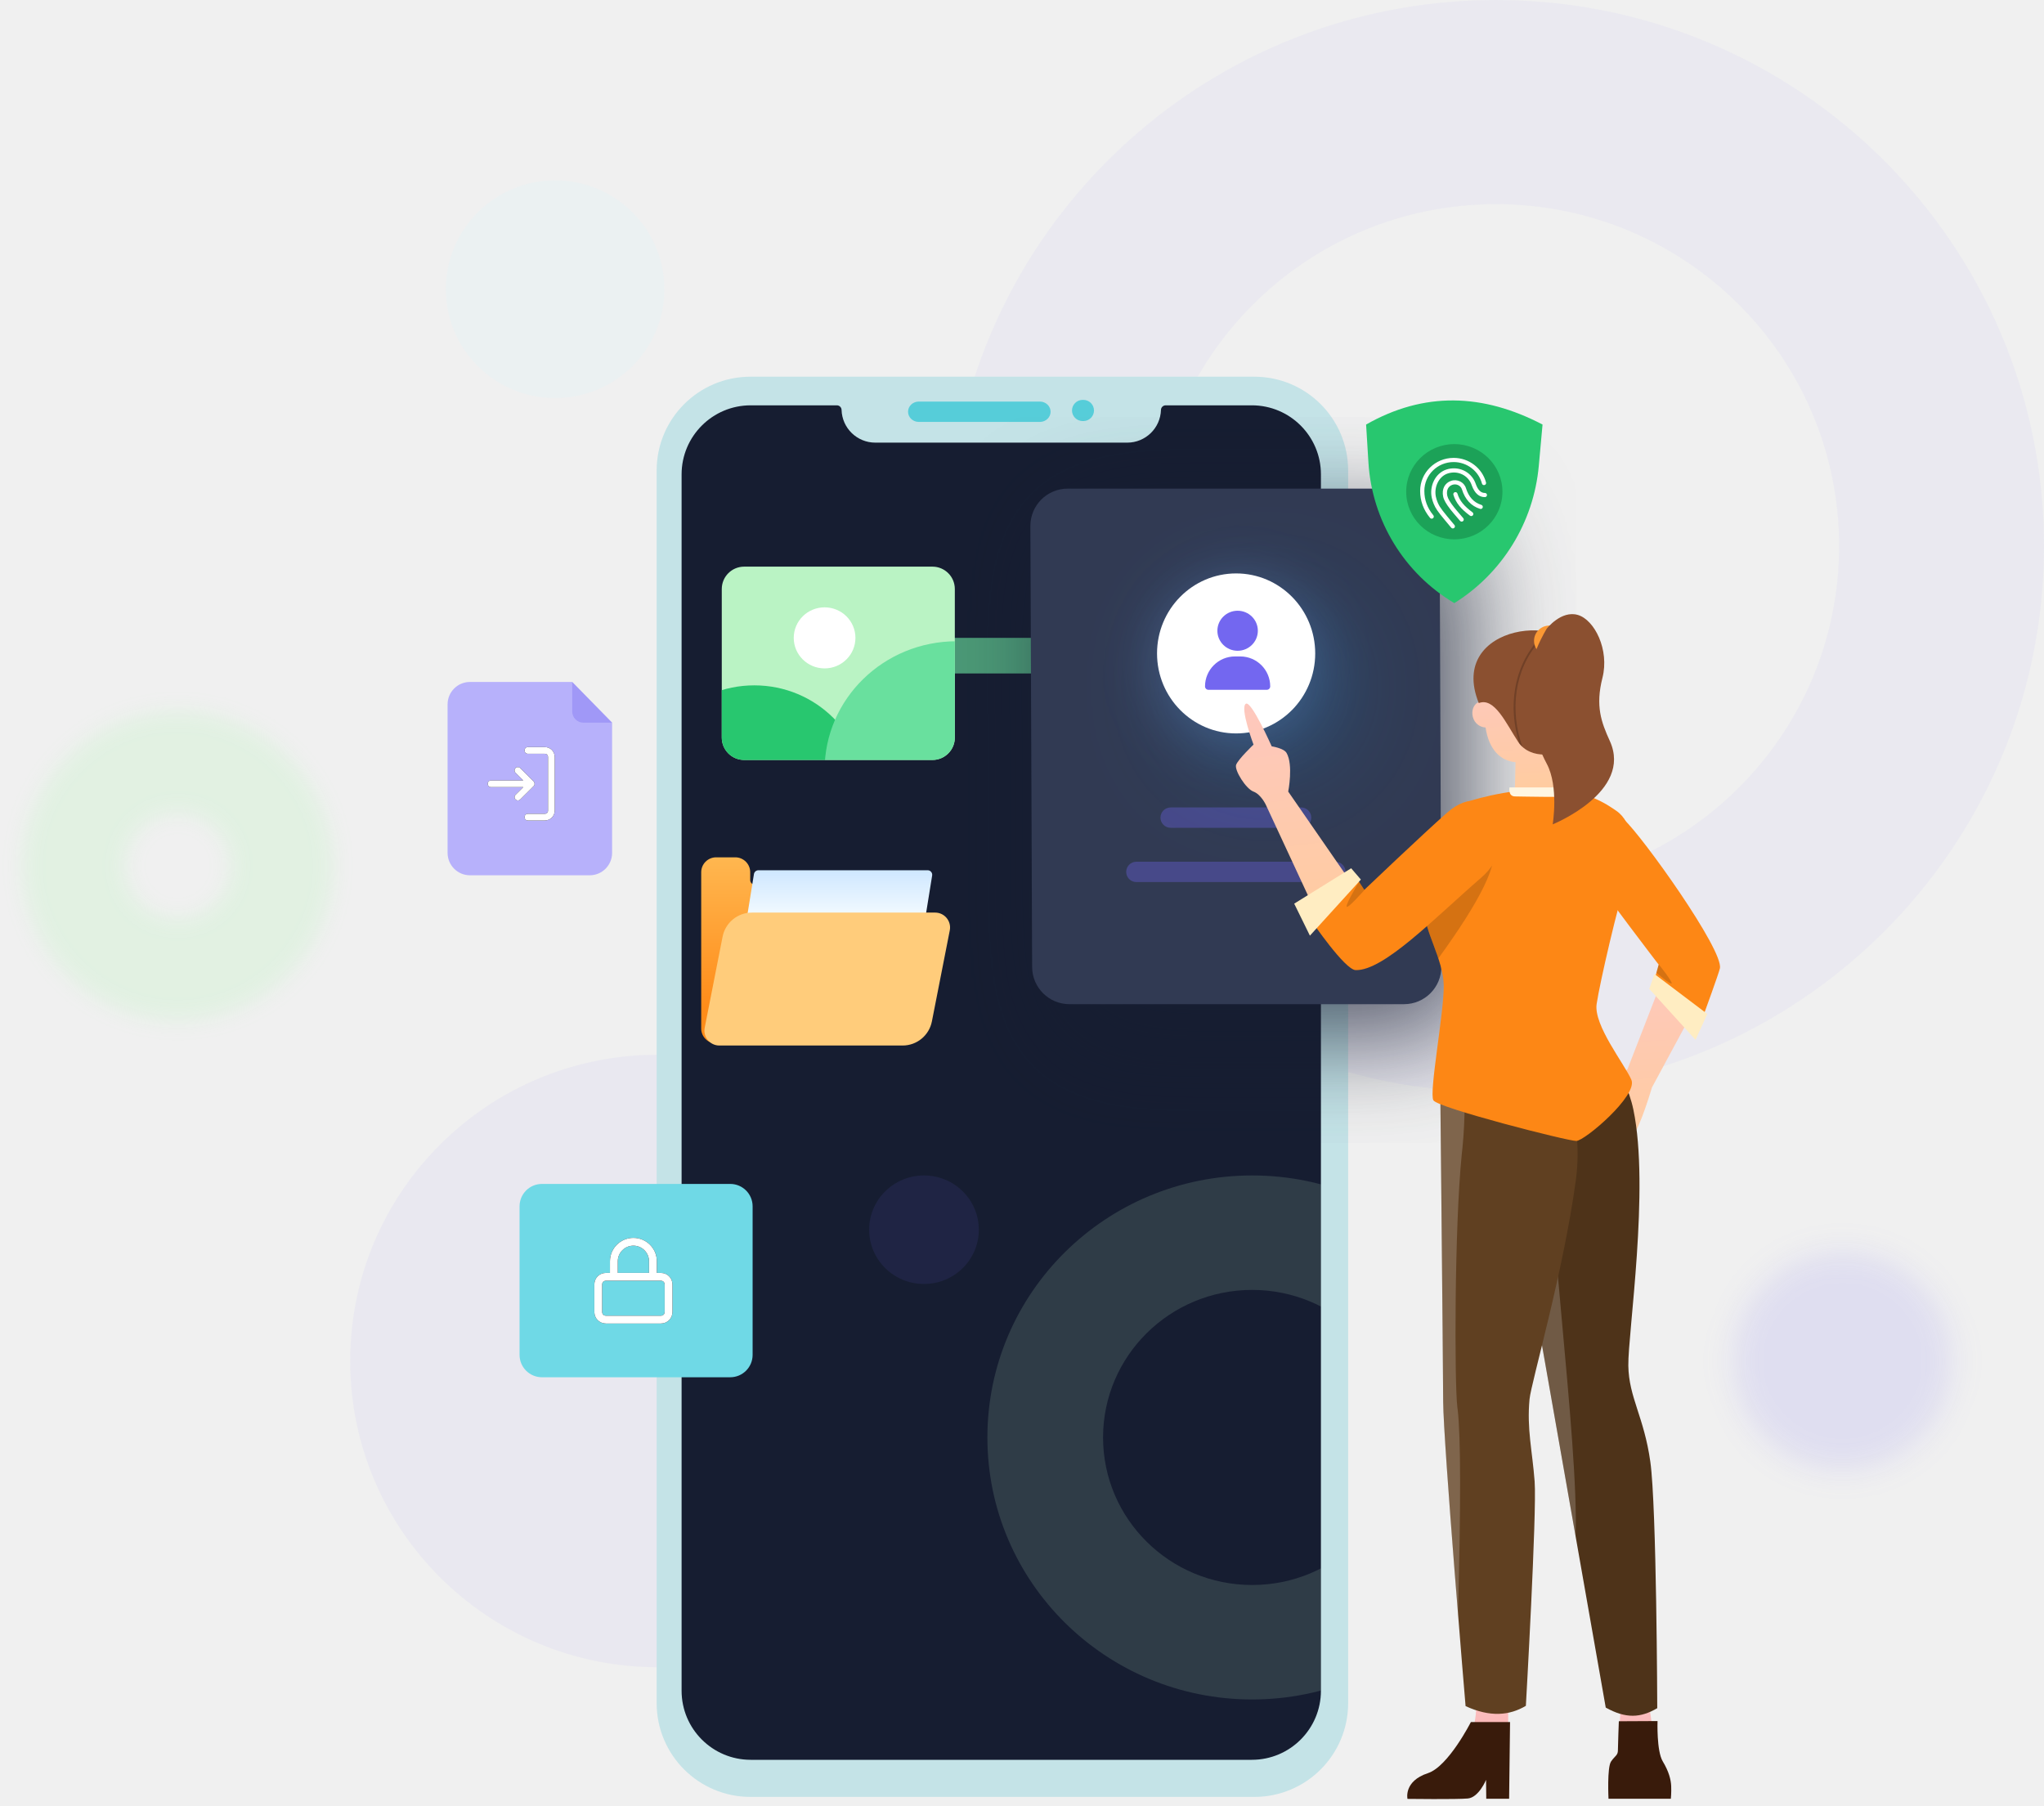
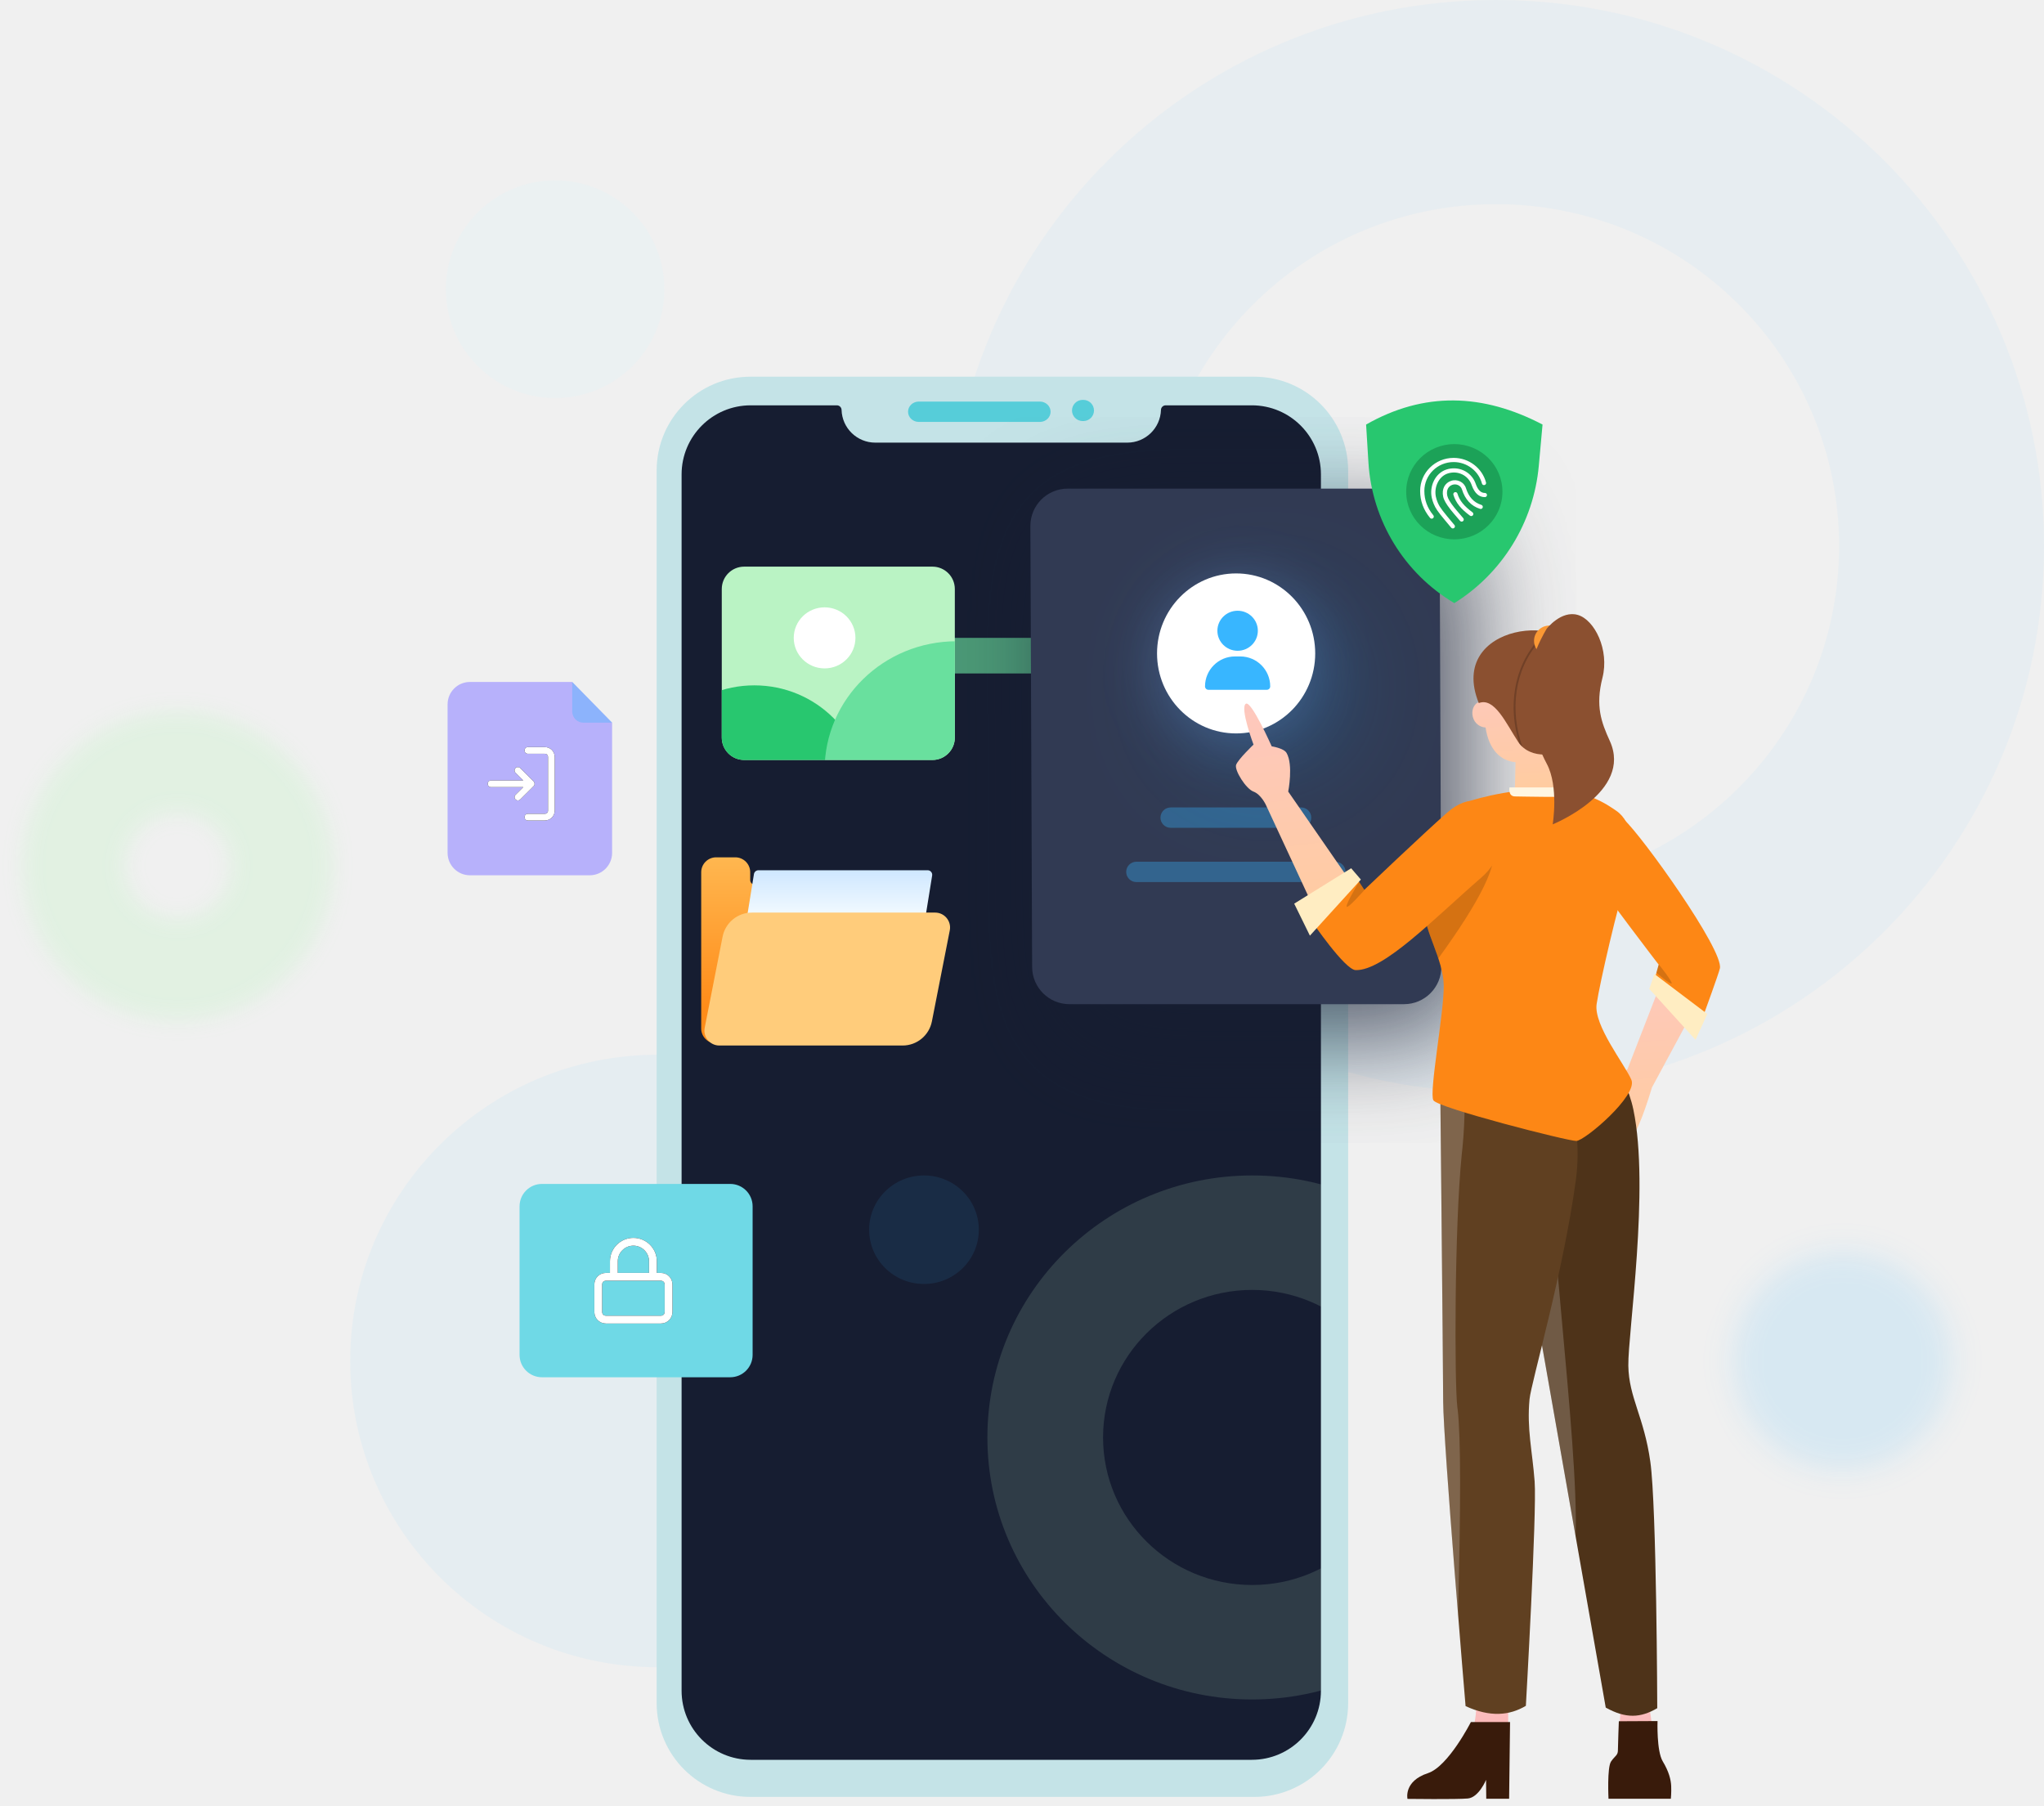
<svg xmlns="http://www.w3.org/2000/svg" width="548" height="484" viewBox="0 0 548 484" fill="none">
  <g id="Illustration">
    <g id="Shape">
-       <path id="Oval" opacity="0.053" fill-rule="evenodd" clip-rule="evenodd" d="M548 146.415C548 65.552 482.211 0 401.056 0C319.901 0 254.111 65.552 254.111 146.415C254.111 227.278 319.901 292.831 401.056 292.831C482.211 292.831 548 227.278 548 146.415ZM309.044 146.415C309.044 95.781 350.239 54.735 401.056 54.735C451.872 54.735 493.067 95.781 493.067 146.415C493.067 197.049 451.872 238.096 401.056 238.096C350.239 238.096 309.044 197.049 309.044 146.415Z" fill="#7367F0" />
+       <path id="Oval" opacity="0.053" fill-rule="evenodd" clip-rule="evenodd" d="M548 146.415C548 65.552 482.211 0 401.056 0C319.901 0 254.111 65.552 254.111 146.415C254.111 227.278 319.901 292.831 401.056 292.831C482.211 292.831 548 227.278 548 146.415ZM309.044 146.415C309.044 95.781 350.239 54.735 401.056 54.735C451.872 54.735 493.067 95.781 493.067 146.415C493.067 197.049 451.872 238.096 401.056 238.096C350.239 238.096 309.044 197.049 309.044 146.415Z" fill="#38b6ff" />
      <g id="Oval_2" opacity="0.141" filter="url(#filter0_f)">
        <path fill-rule="evenodd" clip-rule="evenodd" d="M89.314 232.166C89.314 209.243 70.664 190.659 47.657 190.659C24.651 190.659 6 209.243 6 232.166C6 255.09 24.651 273.673 47.657 273.673C70.664 273.673 89.314 255.09 89.314 232.166ZM33.466 232.166C33.466 224.357 39.82 218.027 47.657 218.027C55.495 218.027 61.848 224.357 61.848 232.166C61.848 239.976 55.495 246.306 47.657 246.306C39.82 246.306 33.466 239.976 33.466 232.166Z" fill="#8BF78F" />
      </g>
-       <ellipse id="Oval_3" cx="176.29" cy="364.898" rx="82.399" ry="82.102" fill="#7367F0" fill-opacity="0.061" />
+       <ellipse id="Oval_3" cx="176.29" cy="364.898" rx="82.399" ry="82.102" fill="#38b6ff" fill-opacity="0.061" />
      <ellipse id="Oval_4" opacity="0.141" cx="148.825" cy="77.541" rx="29.297" ry="29.192" fill="#CEF5FF" />
      <g id="Oval_5" filter="url(#filter1_f)">
-         <ellipse cx="493.983" cy="364.898" rx="29.297" ry="29.192" fill="#7367F0" fill-opacity="0.136" />
+         <ellipse cx="493.983" cy="364.898" rx="29.297" ry="29.192" fill="#38b6ff" fill-opacity="0.136" />
      </g>
    </g>
    <g id="File Organizer">
      <g id="Phone3">
        <path id="Rectangle" fill-rule="evenodd" clip-rule="evenodd" d="M176.051 126.137C176.051 112.254 187.305 101 201.188 101H336.301C350.184 101 361.438 112.254 361.438 126.137V456.637C361.438 470.52 350.184 481.774 336.301 481.774H201.188C187.305 481.774 176.051 470.52 176.051 456.637V126.137Z" fill="#C4E3E7" />
        <g id="Group 48">
          <path id="Rectangle_2" fill-rule="evenodd" clip-rule="evenodd" d="M182.737 127.195C182.737 116.966 191.03 108.673 201.259 108.673H224.364C225.046 108.673 225.605 109.216 225.625 109.898V109.898C225.768 114.787 229.772 118.676 234.663 118.676H302.219C307.11 118.676 311.114 114.787 311.257 109.898V109.898C311.277 109.216 311.835 108.673 312.518 108.673H335.622C345.852 108.673 354.144 116.966 354.144 127.195V453.306C354.144 463.535 345.852 471.828 335.622 471.828H201.259C191.03 471.828 182.737 463.535 182.737 453.306V127.195Z" fill="#161D31" />
          <mask id="mask0" mask-type="alpha" maskUnits="userSpaceOnUse" x="182" y="108" width="173" height="364">
            <path id="Rectangle_3" fill-rule="evenodd" clip-rule="evenodd" d="M182.737 127.195C182.737 116.966 191.03 108.673 201.259 108.673H224.364C225.046 108.673 225.605 109.216 225.625 109.898V109.898C225.768 114.787 229.772 118.676 234.663 118.676H302.219C307.11 118.676 311.114 114.787 311.257 109.898V109.898C311.277 109.216 311.835 108.673 312.518 108.673H335.622C345.852 108.673 354.144 116.966 354.144 127.195V453.306C354.144 463.535 345.852 471.828 335.622 471.828H201.259C191.03 471.828 182.737 463.535 182.737 453.306V127.195Z" fill="white" />
          </mask>
          <g mask="url(#mask0)">
-             <ellipse id="Oval_6" opacity="0.099" cx="247.722" cy="329.703" rx="14.702" ry="14.55" fill="#7367F0" />
+             <ellipse id="Oval_6" opacity="0.099" cx="247.722" cy="329.703" rx="14.702" ry="14.55" fill="#38b6ff" />
            <path id="Oval_7" opacity="0.141" fill-rule="evenodd" clip-rule="evenodd" d="M335.704 315.153C374.906 315.153 406.686 346.604 406.686 385.401C406.686 424.198 374.906 455.649 335.704 455.649C296.501 455.649 264.722 424.198 264.722 385.401C264.722 346.604 296.501 315.153 335.704 315.153ZM335.704 345.844C313.629 345.844 295.733 363.555 295.733 385.401C295.733 407.248 313.629 424.958 335.704 424.958C357.779 424.958 375.674 407.248 375.674 385.401C375.674 363.555 357.779 345.844 335.704 345.844Z" fill="#C8F5D0" />
            <path id="Rectangle_4" fill-rule="evenodd" clip-rule="evenodd" d="M203.617 175.795C203.617 173.158 205.755 171.021 208.391 171.021H329.781C332.417 171.021 334.555 173.158 334.555 175.795V175.795C334.555 178.431 332.417 180.569 329.781 180.569H208.391C205.755 180.569 203.617 178.431 203.617 175.795V175.795Z" fill="#68DE9E" fill-opacity="0.642" />
          </g>
        </g>
        <path id="Path" d="M278.793 107.666C280.378 107.666 281.664 108.888 281.664 110.394C281.664 111.868 280.435 113.068 278.898 113.121L278.793 113.122H246.324C244.738 113.122 243.452 111.901 243.452 110.394C243.452 108.921 244.681 107.721 246.218 107.668L246.324 107.666H278.793Z" fill="#56CDD9" />
        <path id="Path_2" d="M290.429 107.211C292.015 107.211 293.301 108.484 293.301 110.053C293.301 111.588 292.072 112.838 290.535 112.893L290.429 112.895H290.279C288.693 112.895 287.407 111.623 287.407 110.053C287.407 108.519 288.636 107.268 290.173 107.213L290.279 107.211H290.429Z" fill="#56CDD9" />
      </g>
      <g id="Icon54">
        <g id="Group 37">
          <path id="Rectangle_5" fill-rule="evenodd" clip-rule="evenodd" d="M187.996 233.861C187.996 231.652 189.787 229.861 191.996 229.861L197.132 229.861C199.341 229.861 201.132 231.652 201.132 233.861V235.965C201.132 236.638 201.678 237.184 202.351 237.184H243.654C245.864 237.184 247.654 238.975 247.654 241.184V275.755C247.654 277.964 245.864 279.755 243.654 279.755H191.996C189.787 279.755 187.996 277.964 187.996 275.755V233.861Z" fill="url(#paint0_linear)" />
          <path id="Rectangle_6" fill-rule="evenodd" clip-rule="evenodd" d="M202.134 234.351C202.23 233.76 202.74 233.326 203.338 233.326H248.707C249.458 233.326 250.031 233.998 249.911 234.739L243.1 276.997C243.005 277.588 242.495 278.022 241.897 278.022H196.527C195.776 278.022 195.204 277.35 195.323 276.609L202.134 234.351Z" fill="url(#paint1_linear)" />
          <path id="Rectangle_7" fill-rule="evenodd" clip-rule="evenodd" d="M250.713 244.677C253.232 244.677 255.124 246.976 254.638 249.448L249.842 273.86C249.105 277.612 245.816 280.318 241.992 280.318H192.858C190.34 280.318 188.448 278.018 188.933 275.547L193.73 251.135C194.467 247.383 197.756 244.677 201.579 244.677L250.713 244.677Z" fill="#FFCC7B" />
        </g>
      </g>
      <g id="Group 28">
        <path id="Rectangle_8" fill-rule="evenodd" clip-rule="evenodd" d="M120 188.842C120 185.528 122.686 182.842 126 182.842H153.414L164.105 193.754V228.675C164.105 231.989 161.419 234.675 158.105 234.675H126C122.686 234.675 120 231.989 120 228.675V188.842Z" fill="#B7B1FB" />
        <g id="Icon">
          <path id="Mask" fill-rule="evenodd" clip-rule="evenodd" d="M146.031 219.984C147.557 219.984 148.724 218.821 148.724 217.3V202.986C148.724 201.465 147.557 200.302 146.031 200.302H141.543C141.005 200.302 140.646 200.66 140.646 201.197C140.646 201.734 141.005 202.092 141.543 202.092H146.031C146.57 202.092 146.929 202.45 146.929 202.986V217.3C146.929 217.837 146.57 218.195 146.031 218.195H141.543C141.005 218.195 140.646 218.553 140.646 219.089C140.646 219.626 141.005 219.984 141.543 219.984H146.031ZM143.249 209.785C143.338 210.054 143.338 210.322 143.249 210.501C143.249 210.591 143.159 210.68 143.069 210.77L139.479 214.348C139.299 214.527 139.03 214.616 138.85 214.616C138.671 214.616 138.401 214.527 138.222 214.348C137.863 213.99 137.863 213.453 138.222 213.096L140.286 211.038H131.669C131.131 211.038 130.771 210.68 130.771 210.143C130.771 209.607 131.131 209.249 131.669 209.249H140.286L138.222 207.191C137.863 206.833 137.863 206.296 138.222 205.939C138.581 205.581 139.12 205.581 139.479 205.939L143.069 209.517C143.114 209.562 143.136 209.607 143.159 209.651C143.181 209.696 143.204 209.741 143.249 209.785Z" fill="black" />
          <mask id="mask1" mask-type="alpha" maskUnits="userSpaceOnUse" x="130" y="200" width="19" height="20">
            <path id="Mask_2" fill-rule="evenodd" clip-rule="evenodd" d="M146.031 219.984C147.557 219.984 148.724 218.821 148.724 217.3V202.986C148.724 201.465 147.557 200.302 146.031 200.302H141.543C141.005 200.302 140.646 200.66 140.646 201.197C140.646 201.734 141.005 202.092 141.543 202.092H146.031C146.57 202.092 146.929 202.45 146.929 202.986V217.3C146.929 217.837 146.57 218.195 146.031 218.195H141.543C141.005 218.195 140.646 218.553 140.646 219.089C140.646 219.626 141.005 219.984 141.543 219.984H146.031ZM143.249 209.785C143.338 210.054 143.338 210.322 143.249 210.501C143.249 210.591 143.159 210.68 143.069 210.77L139.479 214.348C139.299 214.527 139.03 214.616 138.85 214.616C138.671 214.616 138.401 214.527 138.222 214.348C137.863 213.99 137.863 213.453 138.222 213.096L140.286 211.038H131.669C131.131 211.038 130.771 210.68 130.771 210.143C130.771 209.607 131.131 209.249 131.669 209.249H140.286L138.222 207.191C137.863 206.833 137.863 206.296 138.222 205.939C138.581 205.581 139.12 205.581 139.479 205.939L143.069 209.517C143.114 209.562 143.136 209.607 143.159 209.651C143.181 209.696 143.204 209.741 143.249 209.785Z" fill="white" />
          </mask>
          <g mask="url(#mask1)">
            <g id="Icon Color">
              <rect id="ð¨ Icon Color" x="128.977" y="199.408" width="21.543" height="21.471" fill="white" />
            </g>
          </g>
        </g>
-         <path id="Path_3" opacity="0.34" d="M164.106 193.754H156.414C154.757 193.754 153.414 192.411 153.414 190.754V182.842L164.106 193.754Z" fill="#7367F0" />
+         <path id="Path_3" opacity="0.34" d="M164.106 193.754H156.414C154.757 193.754 153.414 192.411 153.414 190.754V182.842L164.106 193.754Z" fill="#38b6ff" />
      </g>
      <g id="Group">
        <path id="Rectangle_9" fill-rule="evenodd" clip-rule="evenodd" d="M139.296 323.427C139.296 320.113 141.982 317.427 145.296 317.427H195.778C199.092 317.427 201.778 320.113 201.778 323.427V363.26C201.778 366.574 199.092 369.26 195.778 369.26H145.296C141.982 369.26 139.296 366.574 139.296 363.26V323.427Z" fill="#6FD9E6" />
        <g id="Icon_2">
          <path id="Mask_3" fill-rule="evenodd" clip-rule="evenodd" d="M177.147 341.283H176.1V338.152C176.1 334.708 173.272 331.89 169.816 331.89C166.36 331.89 163.533 334.708 163.533 338.152V341.283H162.485C160.705 341.283 159.344 342.64 159.344 344.415V351.721C159.344 353.495 160.705 354.852 162.485 354.852H177.147C178.927 354.852 180.289 353.495 180.289 351.721V344.415C180.289 342.64 178.927 341.283 177.147 341.283ZM165.627 338.152C165.627 335.856 167.512 333.977 169.816 333.977C172.12 333.977 174.005 335.856 174.005 338.152V341.283H165.627V338.152ZM177.147 352.764C177.775 352.764 178.194 352.347 178.194 351.721V344.415C178.194 343.788 177.775 343.371 177.147 343.371H162.485C161.857 343.371 161.438 343.788 161.438 344.415V351.721C161.438 352.347 161.857 352.764 162.485 352.764H177.147Z" fill="black" />
          <mask id="mask2" mask-type="alpha" maskUnits="userSpaceOnUse" x="159" y="331" width="22" height="24">
            <path id="Mask_4" fill-rule="evenodd" clip-rule="evenodd" d="M177.147 341.283H176.1V338.152C176.1 334.708 173.272 331.89 169.816 331.89C166.36 331.89 163.533 334.708 163.533 338.152V341.283H162.485C160.705 341.283 159.344 342.64 159.344 344.415V351.721C159.344 353.495 160.705 354.852 162.485 354.852H177.147C178.927 354.852 180.289 353.495 180.289 351.721V344.415C180.289 342.64 178.927 341.283 177.147 341.283ZM165.627 338.152C165.627 335.856 167.512 333.977 169.816 333.977C172.12 333.977 174.005 335.856 174.005 338.152V341.283H165.627V338.152ZM177.147 352.764C177.775 352.764 178.194 352.347 178.194 351.721V344.415C178.194 343.788 177.775 343.371 177.147 343.371H162.485C161.857 343.371 161.438 343.788 161.438 344.415V351.721C161.438 352.347 161.857 352.764 162.485 352.764H177.147Z" fill="white" />
          </mask>
          <g mask="url(#mask2)">
            <g id="Icon Color_2">
              <rect id="ð¨ Icon Color_2" x="157.249" y="330.846" width="25.134" height="25.049" fill="white" />
            </g>
          </g>
        </g>
      </g>
      <g id="Group 34">
        <path id="Rectangle_10" d="M193.509 157.924C193.509 154.61 196.195 151.924 199.509 151.924H249.991C253.305 151.924 255.991 154.61 255.991 157.924V197.757C255.991 201.071 253.305 203.757 249.991 203.757H199.509C196.195 203.757 193.509 201.071 193.509 197.757V157.924Z" fill="#BAF3C4" />
        <mask id="mask3" mask-type="alpha" maskUnits="userSpaceOnUse" x="193" y="151" width="63" height="53">
          <path id="Rectangle_11" d="M193.509 157.924C193.509 154.61 196.195 151.924 199.509 151.924H249.991C253.305 151.924 255.991 154.61 255.991 157.924V197.757C255.991 201.071 253.305 203.757 249.991 203.757H199.509C196.195 203.757 193.509 201.071 193.509 197.757V157.924Z" fill="white" />
        </mask>
        <g mask="url(#mask3)">
          <ellipse id="Oval_8" cx="221.074" cy="171.021" rx="8.27" ry="8.184" fill="white" />
          <ellipse id="Oval_9" cx="202.238" cy="213.306" rx="29.863" ry="29.554" fill="#28C76F" />
          <ellipse id="Oval_10" cx="256.45" cy="206.485" rx="35.376" ry="34.556" fill="#69E09E" />
        </g>
      </g>
      <g id="Group 23">
        <g id="Rectangle_12" filter="url(#filter2_d)">
          <path fill-rule="evenodd" clip-rule="evenodd" d="M276.246 141.049C276.224 135.51 280.708 131.009 286.246 131.009L375.958 131.009C381.465 131.009 385.936 135.462 385.958 140.969L386.429 259.191C386.451 264.729 381.968 269.231 376.429 269.231H286.718C281.21 269.231 276.74 264.778 276.718 259.271L276.246 141.049Z" fill="#313A53" />
        </g>
-         <path id="Rectangle_13" opacity="0.34" d="M311.123 219.216C311.123 217.71 312.344 216.488 313.851 216.488H348.825C350.332 216.488 351.553 217.71 351.553 219.216V219.216C351.553 220.723 350.332 221.944 348.825 221.944H313.851C312.344 221.944 311.123 220.723 311.123 219.216V219.216Z" fill="#7367F0" />
-         <path id="Rectangle_14" opacity="0.34" d="M301.935 233.766C301.935 232.259 303.156 231.038 304.663 231.038H358.014C359.52 231.038 360.742 232.259 360.742 233.766V233.766C360.742 235.273 359.52 236.494 358.014 236.494H304.663C303.156 236.494 301.935 235.273 301.935 233.766V233.766Z" fill="#7367F0" />
+         <path id="Rectangle_13" opacity="0.34" d="M311.123 219.216C311.123 217.71 312.344 216.488 313.851 216.488H348.825C350.332 216.488 351.553 217.71 351.553 219.216V219.216C351.553 220.723 350.332 221.944 348.825 221.944H313.851C312.344 221.944 311.123 220.723 311.123 219.216V219.216Z" fill="#38b6ff" />
+         <path id="Rectangle_14" opacity="0.34" d="M301.935 233.766C301.935 232.259 303.156 231.038 304.663 231.038H358.014C359.52 231.038 360.742 232.259 360.742 233.766V233.766C360.742 235.273 359.52 236.494 358.014 236.494H304.663C303.156 236.494 301.935 235.273 301.935 233.766V233.766Z" fill="#38b6ff" />
        <g id="Icon8">
          <g id="Oval_11" filter="url(#filter3_dd)">
            <ellipse cx="331.407" cy="175.192" rx="21.203" ry="21.45" fill="white" />
          </g>
          <g id="Group 70">
-             <path id="Combined Shape" fill-rule="evenodd" clip-rule="evenodd" d="M331.807 174.481C334.802 174.481 337.231 172.078 337.231 169.113C337.231 166.149 334.802 163.746 331.807 163.746C328.811 163.746 326.383 166.149 326.383 169.113C326.383 172.078 328.811 174.481 331.807 174.481ZM331.097 176.001C326.663 176.001 323.068 179.595 323.068 184.029C323.068 184.536 323.479 184.947 323.986 184.947H339.628C340.134 184.947 340.545 184.536 340.545 184.029C340.545 179.595 336.951 176.001 332.517 176.001H331.097Z" fill="#7367F0" />
+             <path id="Combined Shape" fill-rule="evenodd" clip-rule="evenodd" d="M331.807 174.481C334.802 174.481 337.231 172.078 337.231 169.113C337.231 166.149 334.802 163.746 331.807 163.746C328.811 163.746 326.383 166.149 326.383 169.113C326.383 172.078 328.811 174.481 331.807 174.481ZM331.097 176.001C326.663 176.001 323.068 179.595 323.068 184.029C323.068 184.536 323.479 184.947 323.986 184.947H339.628C340.134 184.947 340.545 184.536 340.545 184.029C340.545 179.595 336.951 176.001 332.517 176.001H331.097Z" fill="#38b6ff" />
          </g>
        </g>
      </g>
      <g id="Wom3.5">
        <g id="RArm">
          <path id="Path_4" fill-rule="evenodd" clip-rule="evenodd" d="M436.346 286.631C436.346 286.631 426.071 296.69 426.701 297.674C427.331 298.664 432.509 296.363 432.509 296.363C432.509 296.363 426.049 306.93 427.378 307.742C428.707 308.554 435.504 306.91 437.588 304.732C439.672 302.554 442.889 291.562 442.889 291.562L458.517 262.597L447.183 258.715L436.346 286.631Z" fill="url(#paint2_linear)" />
          <path id="Path_5" fill-rule="evenodd" clip-rule="evenodd" d="M425.853 233.087C430.168 239.723 444.693 258.633 444.693 258.633L443.635 262.406L456.984 271.463C456.984 271.463 460.776 261.095 461.105 259.636C462.19 254.825 440.26 224.12 435.35 219.683C427.618 212.697 419.258 222.947 425.853 233.087Z" fill="#FD8715" />
          <path id="Path_6" fill-rule="evenodd" clip-rule="evenodd" d="M448.166 263.653C448.415 263.173 444.716 258.565 444.716 258.565L444.089 260.806C444.089 260.806 447.917 264.134 448.166 263.653Z" fill="black" fill-opacity="0.16" />
          <path id="Path 70" fill-rule="evenodd" clip-rule="evenodd" d="M443.552 261.14L457.734 271.858L454.574 278.79L442.174 265.14L443.552 261.14Z" fill="#FFEDC2" />
        </g>
        <g id="RLeg">
          <path id="Path_7" fill-rule="evenodd" clip-rule="evenodd" d="M434.6 456.208L433.812 469.49L443.91 469.75L442.012 456.208H434.6Z" fill="url(#paint3_linear)" />
          <path id="Path_8" fill-rule="evenodd" clip-rule="evenodd" d="M444.389 461.44C444.389 461.44 444.105 469.439 445.779 472.232C447.463 475.024 447.974 477.189 448.048 478.859C448.128 480.65 447.957 482.272 447.957 482.272H431.244C431.244 482.272 430.826 473.856 431.933 472.269C433.039 470.683 433.766 470.655 433.766 469.253C433.774 467.851 434.014 461.493 434.014 461.493L444.389 461.44Z" fill="#391B0B" />
          <path id="Path_9" fill-rule="evenodd" clip-rule="evenodd" d="M399.024 278.88L425.219 276.062L425.604 276.416C427.471 278.176 435.584 286.352 437.916 297.527C442.317 318.624 436.426 357.589 436.557 366.134C436.681 374.678 440.761 379.833 442.456 391.914C444.152 403.995 444.312 457.987 444.312 457.987C439.817 460.623 435.861 460.812 430.502 457.828L399.024 278.88Z" fill="#4E3319" />
          <path id="Path_10" fill-rule="evenodd" clip-rule="evenodd" d="M422.423 411.899L399.024 278.88L413.589 277.313C414.238 323.523 423.295 385.987 422.423 411.899Z" fill="white" fill-opacity="0.192" />
        </g>
        <g id="LLeg">
          <path id="Path_11" fill-rule="evenodd" clip-rule="evenodd" d="M404.39 454.811L395.779 454.949C395.779 454.949 396.345 463.795 393.034 466.791L392.853 466.948C388.856 470.263 404.277 469.067 404.277 469.067L404.39 454.811Z" fill="url(#paint4_linear)" />
          <path id="Path_12" fill-rule="evenodd" clip-rule="evenodd" d="M404.847 461.706L404.599 482.264L398.467 482.269L398.414 477.203C398.414 477.203 396.48 481.926 393.524 482.199C390.56 482.472 377.35 482.304 377.35 482.304C377.35 482.304 376.252 477.562 382.828 475.408C388.297 473.618 394.345 461.706 394.345 461.706H404.847Z" fill="#391B0B" />
          <path id="Path_13" fill-rule="evenodd" clip-rule="evenodd" d="M386.031 280.708L415.445 279.722L415.665 280.124C417.092 282.804 424.913 298.489 422.498 316.319C419.109 341.345 410.492 370.683 410.07 375.165C409.318 383.155 410.822 388.941 411.439 397.194C412.056 405.448 409.087 457.355 409.087 457.355C404.722 459.953 399.528 460.463 392.925 457.434C392.925 457.434 386.964 386.928 386.92 375.77C386.876 364.612 386.031 280.708 386.031 280.708Z" fill="#604021" />
          <path id="Path_14" fill-rule="evenodd" clip-rule="evenodd" d="M392.084 307.777L391.889 309.631C389.928 329.183 389.943 370.705 390.702 377.109L390.806 377.934C391.648 385.16 391.676 403.505 390.888 432.97L389.864 420.255C387.921 395.79 386.94 380.961 386.92 375.77L386.884 370.396C386.715 348.67 386.031 280.708 386.031 280.708L392.235 280.5C392.898 291.229 392.847 300.321 392.084 307.777Z" fill="white" fill-opacity="0.192" />
        </g>
        <g id="Head">
          <path id="Path_15" fill-rule="evenodd" clip-rule="evenodd" d="M397.247 188.036C393.628 188.428 393.884 194.725 398.29 195.054C399.19 201.124 402.402 204.016 406.317 204.351L406.1 213.533L423.418 213.523C423.418 213.523 418.542 207.036 418.785 198.157C419.028 189.276 418.622 180.934 418.622 180.934L396.19 181.333L397.247 188.036Z" fill="url(#paint5_linear)" />
          <path id="Path_16" fill-rule="evenodd" clip-rule="evenodd" d="M396.459 188.508C400.674 186.858 403.788 193.961 407.013 198.898C410.239 203.835 418.595 202.996 419.747 198.898C424.107 189.922 427.865 177.72 422.776 176.718C422.06 163.746 387.752 166.809 396.459 188.508Z" fill="#8B5030" />
          <path id="Combined Shape_2" fill-rule="evenodd" clip-rule="evenodd" d="M419.947 171.56H412.536H412.425L412.35 171.642C405.75 178.933 404.266 189.665 407.337 199.352C407.59 199.679 407.867 199.976 408.164 200.246C404.697 190.467 406.016 179.456 412.647 172.06H420.542C420.354 171.886 420.155 171.719 419.947 171.56Z" fill="black" fill-opacity="0.199" />
          <ellipse id="Oval_12" cx="415.413" cy="171.81" rx="4.135" ry="4.092" fill="#FB9934" />
        </g>
        <g id="Body">
          <path id="Path_17" fill-rule="evenodd" clip-rule="evenodd" d="M392.702 215.311C388.838 220.928 382.399 239.993 382.034 244.282C381.622 249.229 386.981 257.11 387.07 264.272C387.148 271.435 383.072 293.001 384.297 295.016C385.512 297.031 420.347 305.95 422.62 305.902C424.883 305.853 439.172 293.714 437.379 289.518C435.576 285.323 427.209 274.898 428.062 269.182C428.904 263.467 433.797 242.37 436.227 235.189C438.647 228.009 437.84 220.47 433.323 217.38C431.088 215.852 425.125 211.508 414.505 211.528C403.885 211.548 393.002 214.875 392.702 215.311Z" fill="#FD8715" />
          <path id="Path 68" fill-rule="evenodd" clip-rule="evenodd" d="M404.693 211.117C404.693 211.117 404.247 213.533 406.203 213.533C408.16 213.533 421.283 213.96 423.06 213.197C424.837 212.433 424.304 211.117 424.304 211.117H404.693Z" fill="#FFF6E1" />
          <path id="Path_18" fill-rule="evenodd" clip-rule="evenodd" d="M387.095 227.46L387.214 227.401C394.369 223.865 398.667 223.709 400.108 226.932C401.971 231.098 397.141 241.108 385.619 256.963C384.037 252.155 381.761 247.57 382.034 244.282C382.246 241.8 384.491 234.369 387.095 227.46Z" fill="black" fill-opacity="0.16" />
        </g>
        <g id="LArm">
          <path id="Path_19" fill-rule="evenodd" clip-rule="evenodd" d="M339.362 215.75C339.362 215.75 338.073 212.981 336.047 212.231C334.021 211.482 330.922 206.519 331.401 205.078C331.88 203.637 336.072 199.64 336.072 199.64C336.072 199.64 332.366 189.799 334.007 188.688C335.457 187.707 340.944 200.103 340.944 200.103C340.944 200.103 344.17 200.584 344.915 201.851C346.791 205.046 345.373 212.231 345.373 212.231L364.416 239.772L355.678 250.86L339.362 215.75Z" fill="url(#paint6_linear)" />
          <path id="Path_20" fill-rule="evenodd" clip-rule="evenodd" d="M387.976 217.886C381.536 223.548 365.782 238.571 365.782 238.571C365.782 238.571 363.441 235.022 363.441 235.022L351.66 246.961C351.66 246.961 360.547 260.007 363.441 260.098C370.982 260.335 384.493 246.246 397.195 235.244C408.583 225.38 399.982 207.33 387.976 217.886Z" fill="#FD8715" />
          <path id="Path_21" fill-rule="evenodd" clip-rule="evenodd" d="M365.829 238.589C365.829 238.589 361.41 243.647 361.045 243.095C360.681 242.544 364.379 236.395 364.379 236.395L365.829 238.589Z" fill="black" fill-opacity="0.16" />
          <path id="Path 69" fill-rule="evenodd" clip-rule="evenodd" d="M364.852 235.826L351.188 250.861L346.979 242.281L362.253 232.795L364.852 235.826Z" fill="#FFEDC2" />
        </g>
        <path id="Path_22" fill-rule="evenodd" clip-rule="evenodd" d="M414.689 168.553C414.689 168.553 418.558 163.565 423.026 164.874C427.494 166.182 431.536 174.204 429.617 181.744C427.707 189.285 429.282 193.586 431.598 198.668C437.82 212.339 416.278 221.019 416.278 221.019C416.278 221.019 417.959 210.889 414.689 204.772C411.322 198.472 409.41 190.394 409.41 185.45C409.41 176.854 414.689 168.553 414.689 168.553Z" fill="#8B5030" />
      </g>
      <g id="Group 39">
        <path id="Rectangle_15" fill-rule="evenodd" clip-rule="evenodd" d="M366.255 113.828C381.822 104.951 397.601 105.476 413.558 113.828L412.552 124.915C411.179 140.047 402.798 153.663 389.906 161.705V161.705V161.705C376.456 153.719 367.833 139.592 366.877 123.979L366.255 113.828Z" fill="#28C76F" />
        <ellipse id="Oval_13" cx="389.907" cy="131.836" rx="12.901" ry="12.767" fill="#1CA258" />
        <g id="Group 40">
          <path id="Path_23" fill-rule="evenodd" clip-rule="evenodd" d="M389.722 122.766C393.825 122.766 397.377 125.503 398.407 129.363C398.487 129.661 398.307 129.967 398.006 130.045C397.704 130.124 397.396 129.946 397.316 129.648C396.416 126.277 393.31 123.883 389.722 123.883C385.385 123.883 381.87 127.35 381.87 131.625C381.87 134.038 382.669 136.208 384.279 138.153C384.476 138.392 384.44 138.744 384.199 138.939C383.958 139.135 383.602 139.1 383.405 138.861C381.633 136.718 380.741 134.299 380.741 131.625C380.741 126.732 384.763 122.766 389.722 122.766Z" fill="white" />
          <path id="Path_24" fill-rule="evenodd" clip-rule="evenodd" d="M387.726 125.908C390.921 124.819 394.369 126.395 395.547 129.476L395.612 129.652C396.217 131.392 397.041 132.18 398.095 132.167C398.407 132.163 398.662 132.41 398.666 132.718C398.67 133.027 398.421 133.28 398.109 133.284C396.538 133.303 395.372 132.239 394.621 130.227L394.544 130.015C393.637 127.407 390.764 126.054 388.094 126.964C385.691 127.783 384.406 130.678 384.971 133.23C385.081 133.727 385.22 134.173 385.399 134.603L385.56 134.974C386.096 136.146 386.793 137.025 389.939 140.768C390.138 141.005 390.106 141.357 389.866 141.554C389.626 141.752 389.271 141.719 389.071 141.482L387.384 139.464C385.359 137.019 384.901 136.322 384.391 135.113L384.355 135.028C384.15 134.537 383.992 134.028 383.868 133.469C383.189 130.403 384.732 126.928 387.726 125.908Z" fill="white" />
          <path id="Path_25" fill-rule="evenodd" clip-rule="evenodd" d="M389.03 128.924C390.684 128.36 392.514 129.24 393.029 130.887C393.77 133.259 395.136 134.733 397.15 135.366C397.447 135.459 397.612 135.773 397.518 136.067C397.423 136.361 397.106 136.524 396.809 136.431C394.425 135.682 392.797 133.924 391.95 131.217C391.627 130.181 390.457 129.619 389.397 129.98C388.269 130.364 387.71 131.442 388.018 132.917C388.174 133.666 388.793 134.687 389.847 136.018L390.026 136.242C390.174 136.426 390.33 136.614 390.498 136.815L392.312 138.939C392.51 139.177 392.477 139.529 392.237 139.725C391.996 139.922 391.64 139.888 391.442 139.651L389.991 137.956L389.628 137.527C389.456 137.322 389.297 137.128 389.144 136.94L388.779 136.478C387.729 135.126 387.104 134.06 386.912 133.143C386.494 131.137 387.343 129.498 389.03 128.924Z" fill="white" />
          <path id="Path_26" fill-rule="evenodd" clip-rule="evenodd" d="M390.034 131.966C390.332 131.876 390.648 132.042 390.739 132.337C391.347 134.302 392.539 135.697 394.78 137.362C395.029 137.547 395.079 137.897 394.892 138.144C394.705 138.39 394.351 138.44 394.102 138.255C391.688 136.461 390.351 134.896 389.66 132.664C389.568 132.369 389.736 132.056 390.034 131.966Z" fill="white" />
        </g>
      </g>
    </g>
  </g>
  <defs>
    <filter id="filter0_f" x="0.563" y="185.223" width="94.187" height="93.887" filterUnits="userSpaceOnUse" color-interpolation-filters="sRGB">
      <feFlood flood-opacity="0" result="BackgroundImageFix" />
      <feBlend mode="normal" in="SourceGraphic" in2="BackgroundImageFix" result="shape" />
      <feGaussianBlur stdDeviation="2.718" result="effect1_foregroundBlur" />
    </filter>
    <filter id="filter1_f" x="456.531" y="327.551" width="74.904" height="74.693" filterUnits="userSpaceOnUse" color-interpolation-filters="sRGB">
      <feFlood flood-opacity="0" result="BackgroundImageFix" />
      <feBlend mode="normal" in="SourceGraphic" in2="BackgroundImageFix" result="shape" />
      <feGaussianBlur stdDeviation="4.077" result="effect1_foregroundBlur" />
    </filter>
    <filter id="filter2_d" x="256.246" y="112.009" width="166.183" height="194.222" filterUnits="userSpaceOnUse" color-interpolation-filters="sRGB">
      <feFlood flood-opacity="0" result="BackgroundImageFix" />
      <feColorMatrix in="SourceAlpha" type="matrix" values="0 0 0 0 0 0 0 0 0 0 0 0 0 0 0 0 0 0 127 0" />
      <feOffset dx="8" dy="9" />
      <feGaussianBlur stdDeviation="14" />
      <feColorMatrix type="matrix" values="0 0 0 0 0.086 0 0 0 0 0.114 0 0 0 0 0.192 0 0 0 0.7 0" />
      <feBlend mode="normal" in2="BackgroundImageFix" result="effect1_dropShadow" />
      <feBlend mode="normal" in="SourceGraphic" in2="effect1_dropShadow" result="shape" />
    </filter>
    <filter id="filter3_dd" x="290.204" y="134.743" width="98.405" height="98.899" filterUnits="userSpaceOnUse" color-interpolation-filters="sRGB">
      <feFlood flood-opacity="0" result="BackgroundImageFix" />
      <feColorMatrix in="SourceAlpha" type="matrix" values="0 0 0 0 0 0 0 0 0 0 0 0 0 0 0 0 0 0 127 0" />
      <feOffset dx="8" dy="9" />
      <feGaussianBlur stdDeviation="14" />
      <feColorMatrix type="matrix" values="0 0 0 0 0.076 0 0 0 0 0.583 0 0 0 0 0.879 0 0 0 0.229 0" />
      <feBlend mode="normal" in2="BackgroundImageFix" result="effect1_dropShadow" />
      <feColorMatrix in="SourceAlpha" type="matrix" values="0 0 0 0 0 0 0 0 0 0 0 0 0 0 0 0 0 0 127 0" />
      <feOffset dy="2" />
      <feGaussianBlur stdDeviation="7.5" />
      <feColorMatrix type="matrix" values="0 0 0 0 0.504 0 0 0 0 0.7 0 0 0 0 1 0 0 0 0.234 0" />
      <feBlend mode="normal" in2="effect1_dropShadow" result="effect2_dropShadow" />
      <feBlend mode="normal" in="SourceGraphic" in2="effect2_dropShadow" result="shape" />
    </filter>
    <linearGradient id="paint0_linear" x1="252.335" y1="270.363" x2="252.335" y2="212.641" gradientUnits="userSpaceOnUse">
      <stop stop-color="#FF8C19" />
      <stop offset="1" stop-color="#FFC967" />
    </linearGradient>
    <linearGradient id="paint1_linear" x1="245.482" y1="247.352" x2="245.482" y2="221.044" gradientUnits="userSpaceOnUse">
      <stop stop-color="#F8FDFF" />
      <stop offset="1" stop-color="#AAD4FF" />
    </linearGradient>
    <linearGradient id="paint2_linear" x1="424.08" y1="245.344" x2="427.481" y2="304.907" gradientUnits="userSpaceOnUse">
      <stop stop-color="#FDC6C6" />
      <stop offset="1" stop-color="#FFCCA1" />
    </linearGradient>
    <linearGradient id="paint3_linear" x1="432.065" y1="452.911" x2="433.457" y2="469.005" gradientUnits="userSpaceOnUse">
      <stop stop-color="#FDC6C6" />
      <stop offset="1" stop-color="#FAB2B2" />
    </linearGradient>
    <linearGradient id="paint4_linear" x1="390.081" y1="451.289" x2="391.397" y2="468.509" gradientUnits="userSpaceOnUse">
      <stop stop-color="#FDC6C6" />
      <stop offset="1" stop-color="#FAB2B2" />
    </linearGradient>
    <linearGradient id="paint5_linear" x1="389.777" y1="172.999" x2="392.621" y2="211.821" gradientUnits="userSpaceOnUse">
      <stop stop-color="#FDC6C6" />
      <stop offset="1" stop-color="#FFCCA1" />
    </linearGradient>
    <linearGradient id="paint6_linear" x1="325.63" y1="173.485" x2="334.537" y2="246.91" gradientUnits="userSpaceOnUse">
      <stop stop-color="#FDC6C6" />
      <stop offset="1" stop-color="#FFCCA1" />
    </linearGradient>
  </defs>
</svg>
